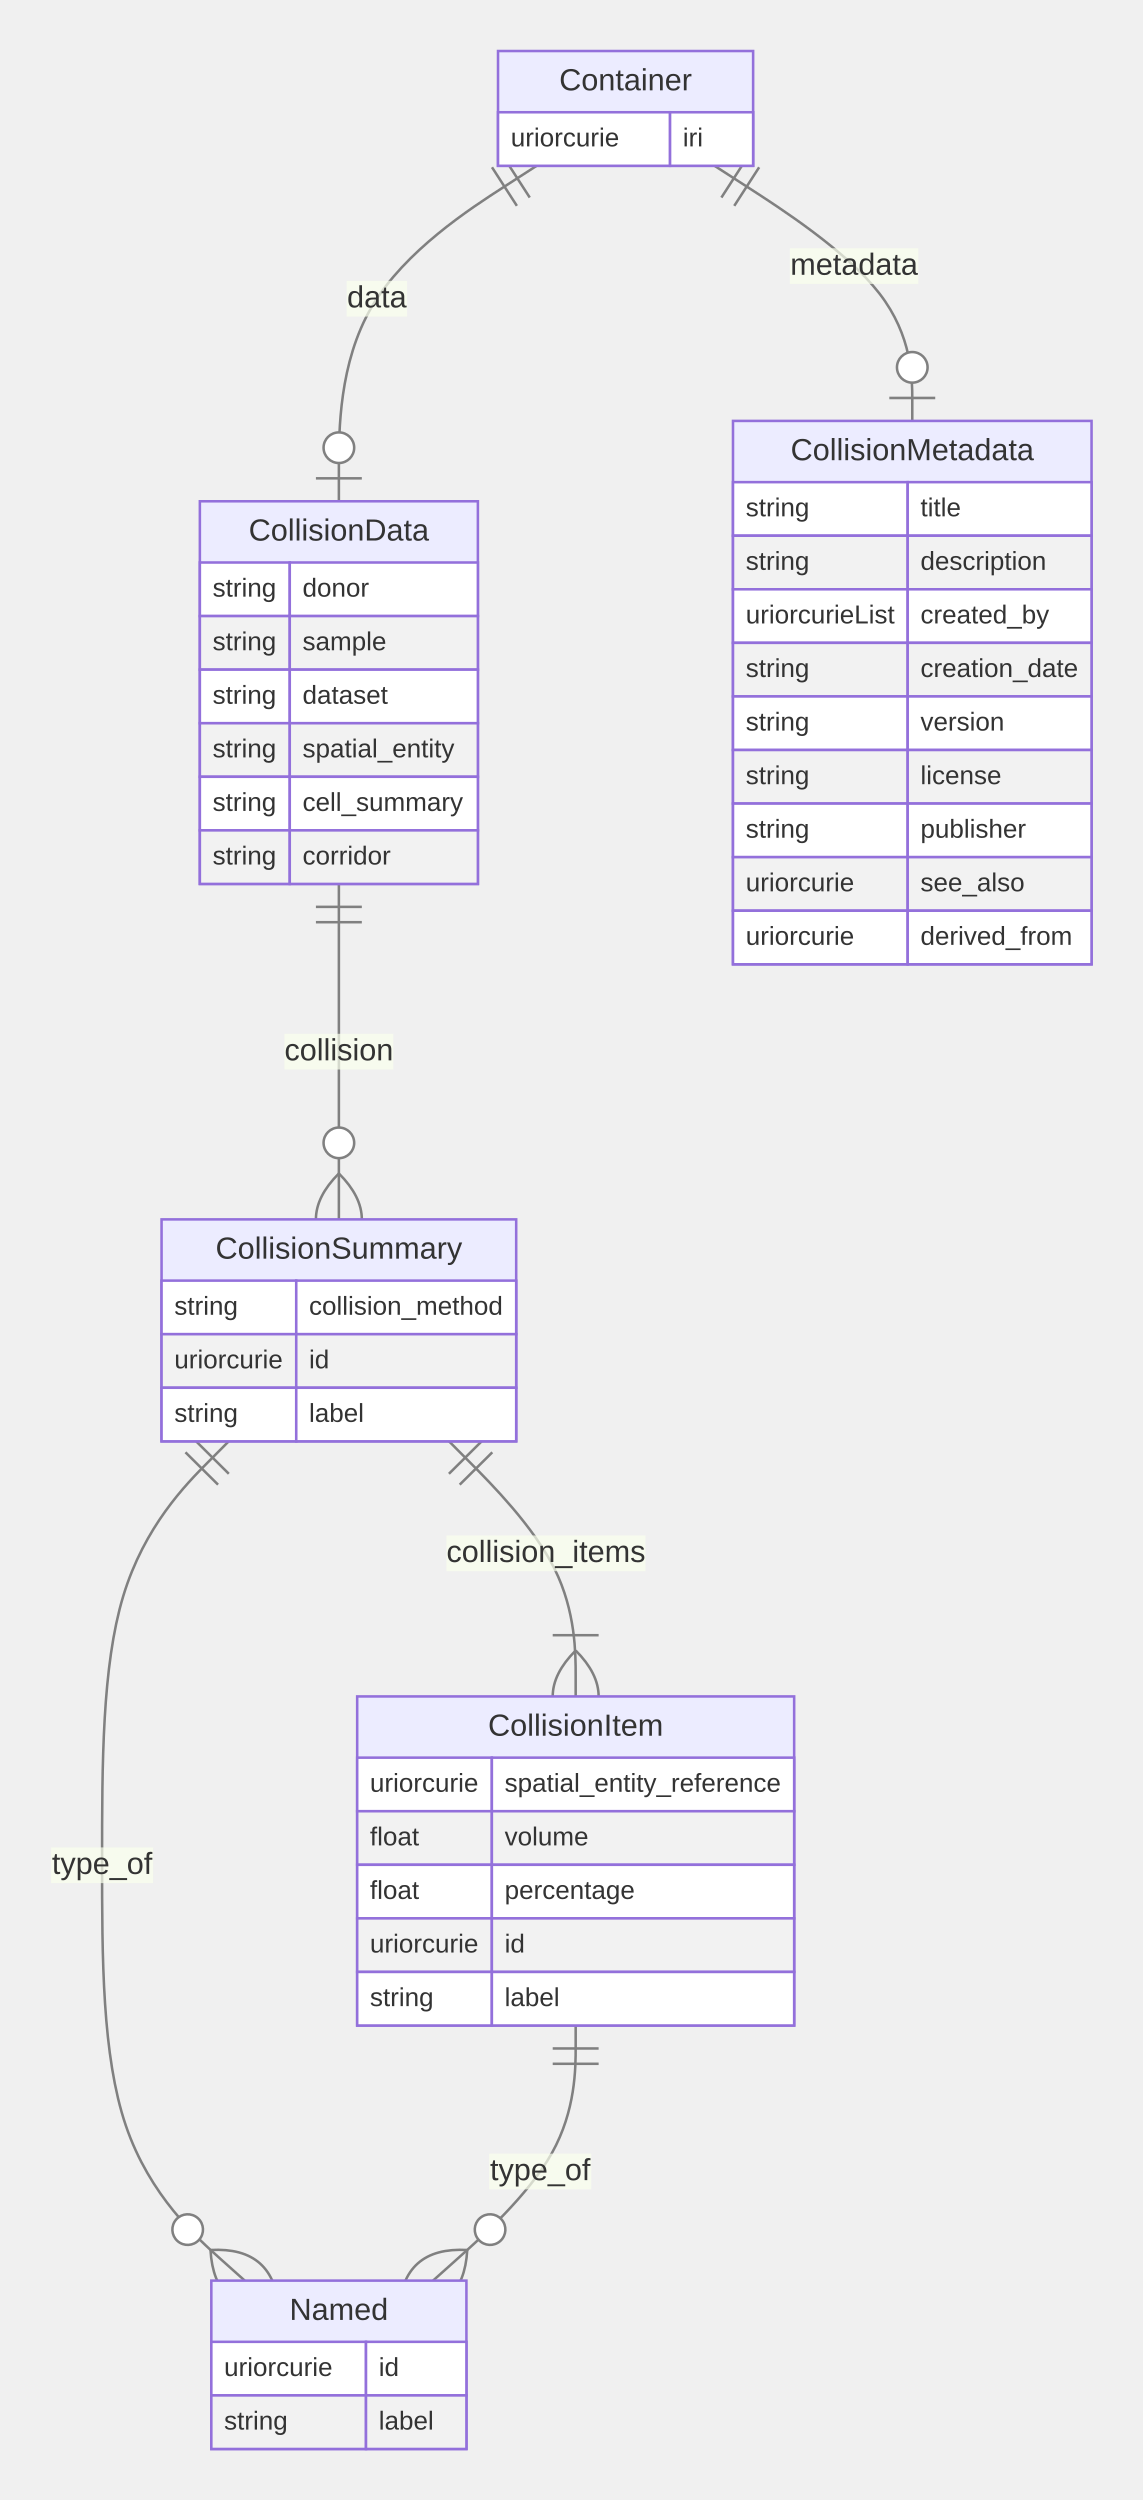
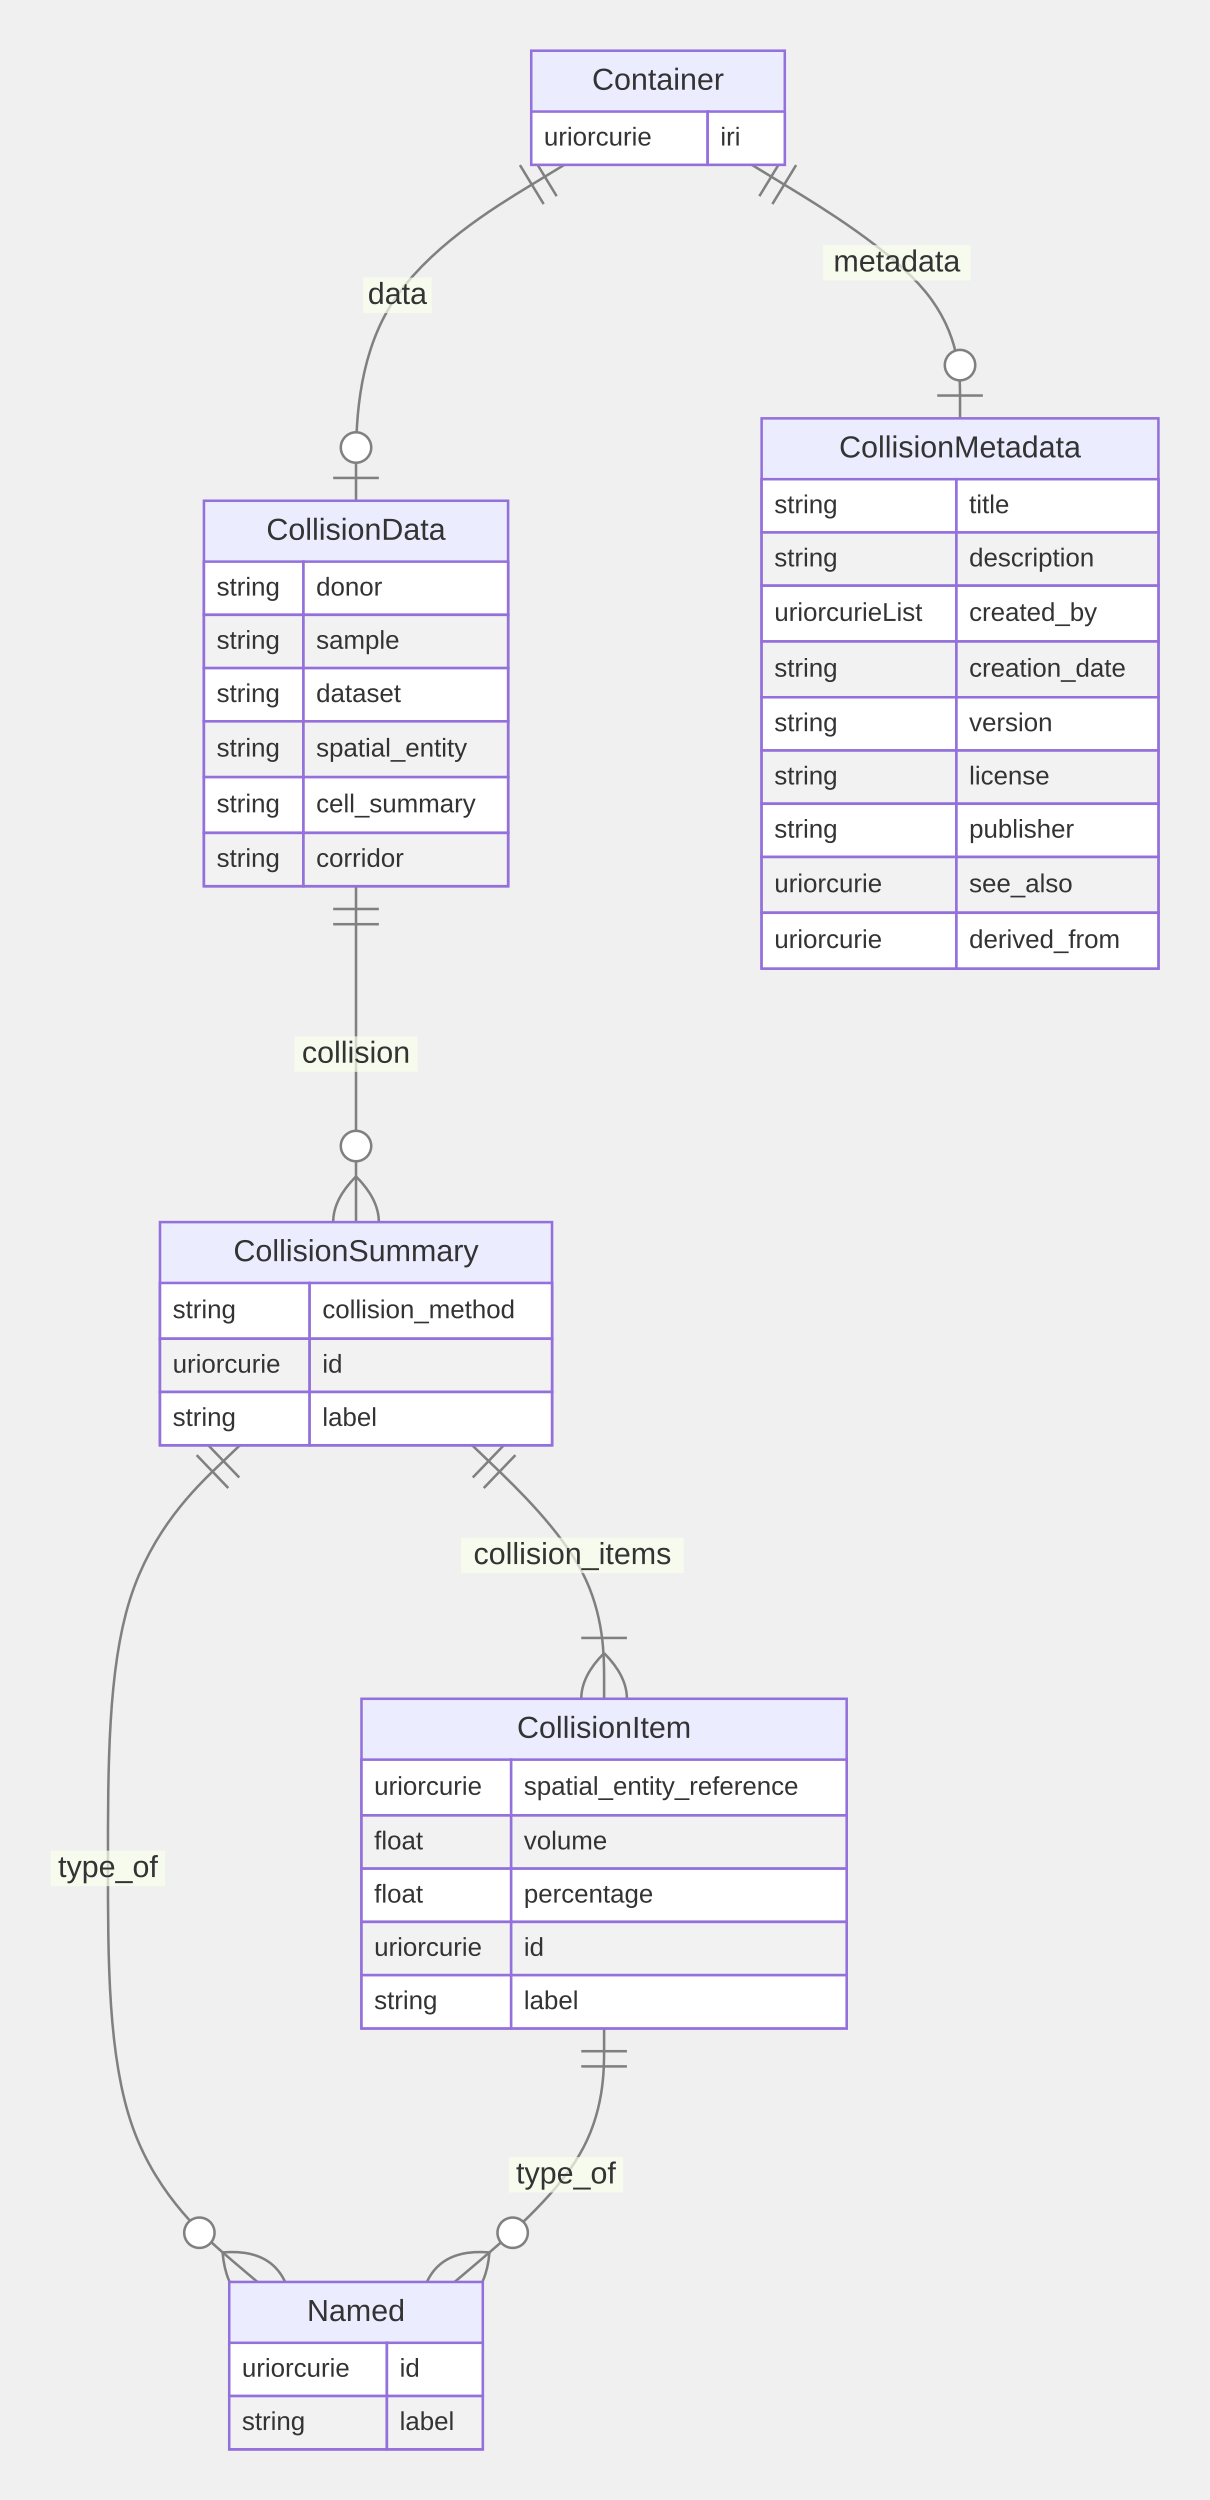
- <svg xmlns="http://www.w3.org/2000/svg" aria-roledescription="er" role="graphics-document document" viewBox="-43.332 0 447.888 980" style="max-width: 447.888px; background-color: white;" width="100%" id="my-svg">
+ <svg xmlns="http://www.w3.org/2000/svg" aria-roledescription="er" role="graphics-document document" viewBox="-43.101 0 476.877 986" style="max-width: 476.877px; background-color: white;" width="100%" id="my-svg">
  <style>#my-svg{font-family:"trebuchet ms",verdana,arial,sans-serif;font-size:16px;fill:#333;}#my-svg .error-icon{fill:#552222;}#my-svg .error-text{fill:#552222;stroke:#552222;}#my-svg .edge-thickness-normal{stroke-width:1px;}#my-svg .edge-thickness-thick{stroke-width:3.5px;}#my-svg .edge-pattern-solid{stroke-dasharray:0;}#my-svg .edge-thickness-invisible{stroke-width:0;fill:none;}#my-svg .edge-pattern-dashed{stroke-dasharray:3;}#my-svg .edge-pattern-dotted{stroke-dasharray:2;}#my-svg .marker{fill:#333333;stroke:#333333;}#my-svg .marker.cross{stroke:#333333;}#my-svg svg{font-family:"trebuchet ms",verdana,arial,sans-serif;font-size:16px;}#my-svg p{margin:0;}#my-svg .entityBox{fill:#ECECFF;stroke:#9370DB;}#my-svg .attributeBoxOdd{fill:#ffffff;stroke:#9370DB;}#my-svg .attributeBoxEven{fill:#f2f2f2;stroke:#9370DB;}#my-svg .relationshipLabelBox{fill:hsl(80, 100%, 96.275%);opacity:0.7;background-color:hsl(80, 100%, 96.275%);}#my-svg .relationshipLabelBox rect{opacity:0.5;}#my-svg .relationshipLine{stroke:#333333;}#my-svg .entityTitleText{text-anchor:middle;font-size:18px;fill:#333;}#my-svg #MD_PARENT_START{fill:#f5f5f5!important;stroke:#333333!important;stroke-width:1;}#my-svg #MD_PARENT_END{fill:#f5f5f5!important;stroke:#333333!important;stroke-width:1;}#my-svg :root{--mermaid-font-family:"trebuchet ms",verdana,arial,sans-serif;}</style>
  <g />
  <defs>
    <marker orient="auto" markerHeight="240" markerWidth="190" refY="7" refX="0" id="MD_PARENT_START">
      <path d="M 18,7 L9,13 L1,7 L9,1 Z" />
    </marker>
  </defs>
  <defs>
    <marker orient="auto" markerHeight="28" markerWidth="20" refY="7" refX="19" id="MD_PARENT_END">
      <path d="M 18,7 L9,13 L1,7 L9,1 Z" />
    </marker>
  </defs>
  <defs>
    <marker orient="auto" markerHeight="18" markerWidth="18" refY="9" refX="0" id="ONLY_ONE_START">
      <path d="M9,0 L9,18 M15,0 L15,18" fill="none" stroke="gray" />
    </marker>
  </defs>
  <defs>
    <marker orient="auto" markerHeight="18" markerWidth="18" refY="9" refX="18" id="ONLY_ONE_END">
      <path d="M3,0 L3,18 M9,0 L9,18" fill="none" stroke="gray" />
    </marker>
  </defs>
  <defs>
    <marker orient="auto" markerHeight="18" markerWidth="30" refY="9" refX="0" id="ZERO_OR_ONE_START">
      <circle r="6" cy="9" cx="21" fill="white" stroke="gray" />
      <path d="M9,0 L9,18" fill="none" stroke="gray" />
    </marker>
  </defs>
  <defs>
    <marker orient="auto" markerHeight="18" markerWidth="30" refY="9" refX="30" id="ZERO_OR_ONE_END">
      <circle r="6" cy="9" cx="9" fill="white" stroke="gray" />
      <path d="M21,0 L21,18" fill="none" stroke="gray" />
    </marker>
  </defs>
  <defs>
    <marker orient="auto" markerHeight="36" markerWidth="45" refY="18" refX="18" id="ONE_OR_MORE_START">
      <path d="M0,18 Q 18,0 36,18 Q 18,36 0,18 M42,9 L42,27" fill="none" stroke="gray" />
    </marker>
  </defs>
  <defs>
    <marker orient="auto" markerHeight="36" markerWidth="45" refY="18" refX="27" id="ONE_OR_MORE_END">
      <path d="M3,9 L3,27 M9,18 Q27,0 45,18 Q27,36 9,18" fill="none" stroke="gray" />
    </marker>
  </defs>
  <defs>
    <marker orient="auto" markerHeight="36" markerWidth="57" refY="18" refX="18" id="ZERO_OR_MORE_START">
      <circle r="6" cy="18" cx="48" fill="white" stroke="gray" />
      <path d="M0,18 Q18,0 36,18 Q18,36 0,18" fill="none" stroke="gray" />
    </marker>
  </defs>
  <defs>
    <marker orient="auto" markerHeight="36" markerWidth="57" refY="18" refX="39" id="ZERO_OR_MORE_END">
      <circle r="6" cy="18" cx="9" fill="white" stroke="gray" />
      <path d="M21,18 Q39,0 57,18 Q39,36 21,18" fill="none" stroke="gray" />
    </marker>
  </defs>
-   <path style="stroke: gray; fill: none;" marker-start="url(#ONLY_ONE_START)" marker-end="url(#ZERO_OR_ONE_END)" d="M236.771,65L249.689,73.333C262.607,81.667,288.443,98.333,301.361,115C314.278,131.667,314.278,148.333,314.278,156.667L314.278,165" class="er relationshipLine" />
-   <path style="stroke: gray; fill: none;" marker-start="url(#ONLY_ONE_START)" marker-end="url(#ZERO_OR_ONE_END)" d="M167.014,65L154.096,73.333C141.178,81.667,115.343,98.333,102.425,120.25C89.507,142.167,89.507,169.333,89.507,182.917L89.507,196.5" class="er relationshipLine" />
-   <path style="stroke: gray; fill: none;" marker-start="url(#ONLY_ONE_START)" marker-end="url(#ZERO_OR_MORE_END)" d="M89.507,346.5L89.507,360.083C89.507,373.667,89.507,400.833,89.507,422.75C89.507,444.667,89.507,461.333,89.507,469.667L89.507,478" class="er relationshipLine" />
-   <path style="stroke: gray; fill: none;" marker-start="url(#ONLY_ONE_START)" marker-end="url(#ONE_OR_MORE_END)" d="M132.692,565L140.966,573.333C149.239,581.667,165.785,598.333,174.058,615C182.331,631.667,182.331,648.333,182.331,656.667L182.331,665" class="er relationshipLine" />
-   <path style="stroke: gray; fill: none;" marker-start="url(#ONLY_ONE_START)" marker-end="url(#ZERO_OR_MORE_END)" d="M46.321,565L38.048,573.333C29.775,581.667,13.229,598.333,4.956,625.75C-3.318,653.167,-3.318,691.333,-3.318,729.5C-3.318,767.667,-3.318,805.833,6.002,833.25C15.322,860.667,33.961,877.333,43.281,885.667L52.601,894" class="er relationshipLine" />
-   <path style="stroke: gray; fill: none;" marker-start="url(#ONLY_ONE_START)" marker-end="url(#ZERO_OR_MORE_END)" d="M182.331,794L182.331,802.333C182.331,810.667,182.331,827.333,173.011,844C163.692,860.667,145.052,877.333,135.733,885.667L126.413,894" class="er relationshipLine" />
-   <g transform="translate(151.8926,20 )" id="entity-Container-bc34fb32-8a75-5b81-936b-92374bf40296">
+   <path style="stroke: gray; fill: none;" marker-start="url(#ONLY_ONE_START)" marker-end="url(#ZERO_OR_ONE_END)" d="M253.388,65L267.079,73.333C280.769,81.667,308.151,98.333,321.842,115C335.533,131.667,335.533,148.333,335.533,156.667L335.533,165" class="er relationshipLine" />
+   <path style="stroke: gray; fill: none;" marker-start="url(#ONLY_ONE_START)" marker-end="url(#ZERO_OR_ONE_END)" d="M179.457,65L165.767,73.333C152.076,81.667,124.694,98.333,111.003,120.417C97.313,142.5,97.313,170,97.313,183.75L97.313,197.5" class="er relationshipLine" />
+   <path style="stroke: gray; fill: none;" marker-start="url(#ONLY_ONE_START)" marker-end="url(#ZERO_OR_MORE_END)" d="M97.313,349.5L97.313,363.25C97.313,377,97.313,404.5,97.313,426.583C97.313,448.667,97.313,465.333,97.313,473.667L97.313,482" class="er relationshipLine" />
+   <path style="stroke: gray; fill: none;" marker-start="url(#ONLY_ONE_START)" marker-end="url(#ONE_OR_MORE_END)" d="M143.11,570L151.784,578.333C160.457,586.667,177.805,603.333,186.479,620C195.152,636.667,195.152,653.333,195.152,661.667L195.152,670" class="er relationshipLine" />
+   <path style="stroke: gray; fill: none;" marker-start="url(#ONLY_ONE_START)" marker-end="url(#ZERO_OR_MORE_END)" d="M51.515,570L42.841,578.333C34.168,586.667,16.82,603.333,8.146,630.833C-0.527,658.333,-0.527,696.667,-0.527,735C-0.527,773.333,-0.527,811.667,9.296,839.167C19.119,866.667,38.766,883.333,48.589,891.667L58.412,900" class="er relationshipLine" />
+   <path style="stroke: gray; fill: none;" marker-start="url(#ONLY_ONE_START)" marker-end="url(#ZERO_OR_MORE_END)" d="M195.152,800L195.152,808.333C195.152,816.667,195.152,833.333,185.329,850C175.506,866.667,155.859,883.333,146.036,891.667L136.213,900" class="er relationshipLine" />
+   <g transform="translate(166.4226,20 )" id="entity-Container-bc34fb32-8a75-5b81-936b-92374bf40296">
    <rect height="45" width="100" y="0" x="0" class="er entityBox" />
    <text style="dominant-baseline: middle; text-anchor: middle; font-size: 12px;" transform="translate(50,12)" y="0" x="0" id="text-entity-Container-bc34fb32-8a75-5b81-936b-92374bf40296" class="er entityLabel">Container</text>
-     <rect height="21" width="67.437" y="24" x="0" class="er attributeBoxOdd" />
+     <rect height="21" width="69.586" y="24" x="0" class="er attributeBoxOdd" />
    <text style="dominant-baseline: middle; font-size: 10.2px;" transform="translate(5,34.5)" y="0" x="0" id="text-entity-Container-bc34fb32-8a75-5b81-936b-92374bf40296-attr-1-type" class="er entityLabel">uriorcurie</text>
-     <rect height="21" width="32.563" y="24" x="67.437" class="er attributeBoxOdd" />
-     <text style="dominant-baseline: middle; font-size: 10.2px;" transform="translate(72.43675,34.5)" y="0" x="0" id="text-entity-Container-bc34fb32-8a75-5b81-936b-92374bf40296-attr-1-name" class="er entityLabel">iri</text>
-   </g>
-   <g transform="translate(35.01263,196.5 )" id="entity-CollisionData-e070b5c2-3fc7-5ea4-9d87-8dc5bef8fa08">
-     <rect height="150" width="108.988" y="0" x="0" class="er entityBox" />
-     <text style="dominant-baseline: middle; text-anchor: middle; font-size: 12px;" transform="translate(54.49413,12)" y="0" x="0" id="text-entity-CollisionData-e070b5c2-3fc7-5ea4-9d87-8dc5bef8fa08" class="er entityLabel">CollisionData</text>
-     <rect height="21" width="35.246" y="24" x="0" class="er attributeBoxOdd" />
+     <rect height="21" width="30.414" y="24" x="69.586" class="er attributeBoxOdd" />
+     <text style="dominant-baseline: middle; font-size: 10.2px;" transform="translate(74.58594,34.5)" y="0" x="0" id="text-entity-Container-bc34fb32-8a75-5b81-936b-92374bf40296-attr-1-name" class="er entityLabel">iri</text>
+   </g>
+   <g transform="translate(37.33594,197.5 )" id="entity-CollisionData-e070b5c2-3fc7-5ea4-9d87-8dc5bef8fa08">
+     <rect height="152" width="119.953" y="0" x="0" class="er entityBox" />
+     <text style="dominant-baseline: middle; text-anchor: middle; font-size: 12px;" transform="translate(59.97656,12)" y="0" x="0" id="text-entity-CollisionData-e070b5c2-3fc7-5ea4-9d87-8dc5bef8fa08" class="er entityLabel">CollisionData</text>
+     <rect height="21" width="39.25" y="24" x="0" class="er attributeBoxOdd" />
    <text style="dominant-baseline: middle; font-size: 10.2px;" transform="translate(5,34.5)" y="0" x="0" id="text-entity-CollisionData-e070b5c2-3fc7-5ea4-9d87-8dc5bef8fa08-attr-1-type" class="er entityLabel">string</text>
-     <rect height="21" width="73.742" y="24" x="35.246" class="er attributeBoxOdd" />
-     <text style="dominant-baseline: middle; font-size: 10.2px;" transform="translate(40.24582,34.5)" y="0" x="0" id="text-entity-CollisionData-e070b5c2-3fc7-5ea4-9d87-8dc5bef8fa08-attr-1-name" class="er entityLabel">donor</text>
-     <rect height="21" width="35.246" y="45" x="0" class="er attributeBoxEven" />
+     <rect height="21" width="80.703" y="24" x="39.25" class="er attributeBoxOdd" />
+     <text style="dominant-baseline: middle; font-size: 10.2px;" transform="translate(44.25,34.5)" y="0" x="0" id="text-entity-CollisionData-e070b5c2-3fc7-5ea4-9d87-8dc5bef8fa08-attr-1-name" class="er entityLabel">donor</text>
+     <rect height="21" width="39.25" y="45" x="0" class="er attributeBoxEven" />
    <text style="dominant-baseline: middle; font-size: 10.2px;" transform="translate(5,55.5)" y="0" x="0" id="text-entity-CollisionData-e070b5c2-3fc7-5ea4-9d87-8dc5bef8fa08-attr-2-type" class="er entityLabel">string</text>
-     <rect height="21" width="73.742" y="45" x="35.246" class="er attributeBoxEven" />
-     <text style="dominant-baseline: middle; font-size: 10.2px;" transform="translate(40.24582,55.5)" y="0" x="0" id="text-entity-CollisionData-e070b5c2-3fc7-5ea4-9d87-8dc5bef8fa08-attr-2-name" class="er entityLabel">sample</text>
-     <rect height="21" width="35.246" y="66" x="0" class="er attributeBoxOdd" />
+     <rect height="21" width="80.703" y="45" x="39.25" class="er attributeBoxEven" />
+     <text style="dominant-baseline: middle; font-size: 10.2px;" transform="translate(44.25,55.5)" y="0" x="0" id="text-entity-CollisionData-e070b5c2-3fc7-5ea4-9d87-8dc5bef8fa08-attr-2-name" class="er entityLabel">sample</text>
+     <rect height="21" width="39.25" y="66" x="0" class="er attributeBoxOdd" />
    <text style="dominant-baseline: middle; font-size: 10.2px;" transform="translate(5,76.5)" y="0" x="0" id="text-entity-CollisionData-e070b5c2-3fc7-5ea4-9d87-8dc5bef8fa08-attr-3-type" class="er entityLabel">string</text>
-     <rect height="21" width="73.742" y="66" x="35.246" class="er attributeBoxOdd" />
-     <text style="dominant-baseline: middle; font-size: 10.2px;" transform="translate(40.24582,76.5)" y="0" x="0" id="text-entity-CollisionData-e070b5c2-3fc7-5ea4-9d87-8dc5bef8fa08-attr-3-name" class="er entityLabel">dataset</text>
-     <rect height="21" width="35.246" y="87" x="0" class="er attributeBoxEven" />
-     <text style="dominant-baseline: middle; font-size: 10.2px;" transform="translate(5,97.5)" y="0" x="0" id="text-entity-CollisionData-e070b5c2-3fc7-5ea4-9d87-8dc5bef8fa08-attr-4-type" class="er entityLabel">string</text>
-     <rect height="21" width="73.742" y="87" x="35.246" class="er attributeBoxEven" />
-     <text style="dominant-baseline: middle; font-size: 10.2px;" transform="translate(40.24582,97.5)" y="0" x="0" id="text-entity-CollisionData-e070b5c2-3fc7-5ea4-9d87-8dc5bef8fa08-attr-4-name" class="er entityLabel">spatial_entity</text>
-     <rect height="21" width="35.246" y="108" x="0" class="er attributeBoxOdd" />
-     <text style="dominant-baseline: middle; font-size: 10.2px;" transform="translate(5,118.5)" y="0" x="0" id="text-entity-CollisionData-e070b5c2-3fc7-5ea4-9d87-8dc5bef8fa08-attr-5-type" class="er entityLabel">string</text>
-     <rect height="21" width="73.742" y="108" x="35.246" class="er attributeBoxOdd" />
-     <text style="dominant-baseline: middle; font-size: 10.2px;" transform="translate(40.24582,118.5)" y="0" x="0" id="text-entity-CollisionData-e070b5c2-3fc7-5ea4-9d87-8dc5bef8fa08-attr-5-name" class="er entityLabel">cell_summary</text>
-     <rect height="21" width="35.246" y="129" x="0" class="er attributeBoxEven" />
-     <text style="dominant-baseline: middle; font-size: 10.2px;" transform="translate(5,139.5)" y="0" x="0" id="text-entity-CollisionData-e070b5c2-3fc7-5ea4-9d87-8dc5bef8fa08-attr-6-type" class="er entityLabel">string</text>
-     <rect height="21" width="73.742" y="129" x="35.246" class="er attributeBoxEven" />
-     <text style="dominant-baseline: middle; font-size: 10.2px;" transform="translate(40.24582,139.5)" y="0" x="0" id="text-entity-CollisionData-e070b5c2-3fc7-5ea4-9d87-8dc5bef8fa08-attr-6-name" class="er entityLabel">corridor</text>
-   </g>
-   <g transform="translate(20,478 )" id="entity-CollisionSummary-007ff99f-bcd8-55d2-b030-cf6c36577bce">
-     <rect height="87" width="139.014" y="0" x="0" class="er entityBox" />
-     <text style="dominant-baseline: middle; text-anchor: middle; font-size: 12px;" transform="translate(69.50676,12)" y="0" x="0" id="text-entity-CollisionSummary-007ff99f-bcd8-55d2-b030-cf6c36577bce" class="er entityLabel">CollisionSummary</text>
-     <rect height="21" width="52.795" y="24" x="0" class="er attributeBoxOdd" />
-     <text style="dominant-baseline: middle; font-size: 10.2px;" transform="translate(5,34.5)" y="0" x="0" id="text-entity-CollisionSummary-007ff99f-bcd8-55d2-b030-cf6c36577bce-attr-1-type" class="er entityLabel">string</text>
-     <rect height="21" width="86.218" y="24" x="52.795" class="er attributeBoxOdd" />
-     <text style="dominant-baseline: middle; font-size: 10.2px;" transform="translate(57.79538,34.5)" y="0" x="0" id="text-entity-CollisionSummary-007ff99f-bcd8-55d2-b030-cf6c36577bce-attr-1-name" class="er entityLabel">collision_method</text>
-     <rect height="21" width="52.795" y="45" x="0" class="er attributeBoxEven" />
-     <text style="dominant-baseline: middle; font-size: 10.2px;" transform="translate(5,55.5)" y="0" x="0" id="text-entity-CollisionSummary-007ff99f-bcd8-55d2-b030-cf6c36577bce-attr-2-type" class="er entityLabel">uriorcurie</text>
-     <rect height="21" width="86.218" y="45" x="52.795" class="er attributeBoxEven" />
-     <text style="dominant-baseline: middle; font-size: 10.2px;" transform="translate(57.79538,55.5)" y="0" x="0" id="text-entity-CollisionSummary-007ff99f-bcd8-55d2-b030-cf6c36577bce-attr-2-name" class="er entityLabel">id</text>
-     <rect height="21" width="52.795" y="66" x="0" class="er attributeBoxOdd" />
-     <text style="dominant-baseline: middle; font-size: 10.2px;" transform="translate(5,76.5)" y="0" x="0" id="text-entity-CollisionSummary-007ff99f-bcd8-55d2-b030-cf6c36577bce-attr-3-type" class="er entityLabel">string</text>
-     <rect height="21" width="86.218" y="66" x="52.795" class="er attributeBoxOdd" />
-     <text style="dominant-baseline: middle; font-size: 10.2px;" transform="translate(57.79538,76.5)" y="0" x="0" id="text-entity-CollisionSummary-007ff99f-bcd8-55d2-b030-cf6c36577bce-attr-3-name" class="er entityLabel">label</text>
-   </g>
-   <g transform="translate(39.50676,894 )" id="entity-Named-527792da-945b-57c2-aece-6a504f46f916">
+     <rect height="21" width="80.703" y="66" x="39.25" class="er attributeBoxOdd" />
+     <text style="dominant-baseline: middle; font-size: 10.2px;" transform="translate(44.25,76.5)" y="0" x="0" id="text-entity-CollisionData-e070b5c2-3fc7-5ea4-9d87-8dc5bef8fa08-attr-3-name" class="er entityLabel">dataset</text>
+     <rect height="22" width="39.25" y="87" x="0" class="er attributeBoxEven" />
+     <text style="dominant-baseline: middle; font-size: 10.2px;" transform="translate(5,98)" y="0" x="0" id="text-entity-CollisionData-e070b5c2-3fc7-5ea4-9d87-8dc5bef8fa08-attr-4-type" class="er entityLabel">string</text>
+     <rect height="22" width="80.703" y="87" x="39.25" class="er attributeBoxEven" />
+     <text style="dominant-baseline: middle; font-size: 10.2px;" transform="translate(44.25,98)" y="0" x="0" id="text-entity-CollisionData-e070b5c2-3fc7-5ea4-9d87-8dc5bef8fa08-attr-4-name" class="er entityLabel">spatial_entity</text>
+     <rect height="22" width="39.25" y="109" x="0" class="er attributeBoxOdd" />
+     <text style="dominant-baseline: middle; font-size: 10.2px;" transform="translate(5,120)" y="0" x="0" id="text-entity-CollisionData-e070b5c2-3fc7-5ea4-9d87-8dc5bef8fa08-attr-5-type" class="er entityLabel">string</text>
+     <rect height="22" width="80.703" y="109" x="39.25" class="er attributeBoxOdd" />
+     <text style="dominant-baseline: middle; font-size: 10.2px;" transform="translate(44.25,120)" y="0" x="0" id="text-entity-CollisionData-e070b5c2-3fc7-5ea4-9d87-8dc5bef8fa08-attr-5-name" class="er entityLabel">cell_summary</text>
+     <rect height="21" width="39.25" y="131" x="0" class="er attributeBoxEven" />
+     <text style="dominant-baseline: middle; font-size: 10.2px;" transform="translate(5,141.5)" y="0" x="0" id="text-entity-CollisionData-e070b5c2-3fc7-5ea4-9d87-8dc5bef8fa08-attr-6-type" class="er entityLabel">string</text>
+     <rect height="21" width="80.703" y="131" x="39.25" class="er attributeBoxEven" />
+     <text style="dominant-baseline: middle; font-size: 10.2px;" transform="translate(44.25,141.5)" y="0" x="0" id="text-entity-CollisionData-e070b5c2-3fc7-5ea4-9d87-8dc5bef8fa08-attr-6-name" class="er entityLabel">corridor</text>
+   </g>
+   <g transform="translate(20,482 )" id="entity-CollisionSummary-007ff99f-bcd8-55d2-b030-cf6c36577bce">
+     <rect height="88" width="154.625" y="0" x="0" class="er entityBox" />
+     <text style="dominant-baseline: middle; text-anchor: middle; font-size: 12px;" transform="translate(77.3125,12)" y="0" x="0" id="text-entity-CollisionSummary-007ff99f-bcd8-55d2-b030-cf6c36577bce" class="er entityLabel">CollisionSummary</text>
+     <rect height="22" width="59.031" y="24" x="0" class="er attributeBoxOdd" />
+     <text style="dominant-baseline: middle; font-size: 10.2px;" transform="translate(5,35)" y="0" x="0" id="text-entity-CollisionSummary-007ff99f-bcd8-55d2-b030-cf6c36577bce-attr-1-type" class="er entityLabel">string</text>
+     <rect height="22" width="95.594" y="24" x="59.031" class="er attributeBoxOdd" />
+     <text style="dominant-baseline: middle; font-size: 10.2px;" transform="translate(64.03125,35)" y="0" x="0" id="text-entity-CollisionSummary-007ff99f-bcd8-55d2-b030-cf6c36577bce-attr-1-name" class="er entityLabel">collision_method</text>
+     <rect height="21" width="59.031" y="46" x="0" class="er attributeBoxEven" />
+     <text style="dominant-baseline: middle; font-size: 10.2px;" transform="translate(5,56.5)" y="0" x="0" id="text-entity-CollisionSummary-007ff99f-bcd8-55d2-b030-cf6c36577bce-attr-2-type" class="er entityLabel">uriorcurie</text>
+     <rect height="21" width="95.594" y="46" x="59.031" class="er attributeBoxEven" />
+     <text style="dominant-baseline: middle; font-size: 10.2px;" transform="translate(64.03125,56.5)" y="0" x="0" id="text-entity-CollisionSummary-007ff99f-bcd8-55d2-b030-cf6c36577bce-attr-2-name" class="er entityLabel">id</text>
+     <rect height="21" width="59.031" y="67" x="0" class="er attributeBoxOdd" />
+     <text style="dominant-baseline: middle; font-size: 10.2px;" transform="translate(5,77.5)" y="0" x="0" id="text-entity-CollisionSummary-007ff99f-bcd8-55d2-b030-cf6c36577bce-attr-3-type" class="er entityLabel">string</text>
+     <rect height="21" width="95.594" y="67" x="59.031" class="er attributeBoxOdd" />
+     <text style="dominant-baseline: middle; font-size: 10.2px;" transform="translate(64.03125,77.5)" y="0" x="0" id="text-entity-CollisionSummary-007ff99f-bcd8-55d2-b030-cf6c36577bce-attr-3-name" class="er entityLabel">label</text>
+   </g>
+   <g transform="translate(47.3125,900 )" id="entity-Named-527792da-945b-57c2-aece-6a504f46f916">
    <rect height="66" width="100" y="0" x="0" class="er entityBox" />
    <text style="dominant-baseline: middle; text-anchor: middle; font-size: 12px;" transform="translate(50,12)" y="0" x="0" id="text-entity-Named-527792da-945b-57c2-aece-6a504f46f916" class="er entityLabel">Named</text>
-     <rect height="21" width="60.632" y="24" x="0" class="er attributeBoxOdd" />
+     <rect height="21" width="62.195" y="24" x="0" class="er attributeBoxOdd" />
    <text style="dominant-baseline: middle; font-size: 10.2px;" transform="translate(5,34.5)" y="0" x="0" id="text-entity-Named-527792da-945b-57c2-aece-6a504f46f916-attr-1-type" class="er entityLabel">uriorcurie</text>
-     <rect height="21" width="39.368" y="24" x="60.632" class="er attributeBoxOdd" />
-     <text style="dominant-baseline: middle; font-size: 10.2px;" transform="translate(65.63206,34.5)" y="0" x="0" id="text-entity-Named-527792da-945b-57c2-aece-6a504f46f916-attr-1-name" class="er entityLabel">id</text>
-     <rect height="21" width="60.632" y="45" x="0" class="er attributeBoxEven" />
+     <rect height="21" width="37.805" y="24" x="62.195" class="er attributeBoxOdd" />
+     <text style="dominant-baseline: middle; font-size: 10.2px;" transform="translate(67.19531,34.5)" y="0" x="0" id="text-entity-Named-527792da-945b-57c2-aece-6a504f46f916-attr-1-name" class="er entityLabel">id</text>
+     <rect height="21" width="62.195" y="45" x="0" class="er attributeBoxEven" />
    <text style="dominant-baseline: middle; font-size: 10.2px;" transform="translate(5,55.5)" y="0" x="0" id="text-entity-Named-527792da-945b-57c2-aece-6a504f46f916-attr-2-type" class="er entityLabel">string</text>
-     <rect height="21" width="39.368" y="45" x="60.632" class="er attributeBoxEven" />
-     <text style="dominant-baseline: middle; font-size: 10.2px;" transform="translate(65.63206,55.5)" y="0" x="0" id="text-entity-Named-527792da-945b-57c2-aece-6a504f46f916-attr-2-name" class="er entityLabel">label</text>
-   </g>
-   <g transform="translate(96.68247,665 )" id="entity-CollisionItem-f4ad6f77-f333-5bb1-be13-50ddcb433810">
-     <rect height="129" width="171.297" y="0" x="0" class="er entityBox" />
-     <text style="dominant-baseline: middle; text-anchor: middle; font-size: 12px;" transform="translate(85.64857,12)" y="0" x="0" id="text-entity-CollisionItem-f4ad6f77-f333-5bb1-be13-50ddcb433810" class="er entityLabel">CollisionItem</text>
-     <rect height="21" width="52.795" y="24" x="0" class="er attributeBoxOdd" />
-     <text style="dominant-baseline: middle; font-size: 10.2px;" transform="translate(5,34.5)" y="0" x="0" id="text-entity-CollisionItem-f4ad6f77-f333-5bb1-be13-50ddcb433810-attr-1-type" class="er entityLabel">uriorcurie</text>
-     <rect height="21" width="118.502" y="24" x="52.795" class="er attributeBoxOdd" />
-     <text style="dominant-baseline: middle; font-size: 10.2px;" transform="translate(57.79538,34.5)" y="0" x="0" id="text-entity-CollisionItem-f4ad6f77-f333-5bb1-be13-50ddcb433810-attr-1-name" class="er entityLabel">spatial_entity_reference</text>
-     <rect height="21" width="52.795" y="45" x="0" class="er attributeBoxEven" />
-     <text style="dominant-baseline: middle; font-size: 10.2px;" transform="translate(5,55.5)" y="0" x="0" id="text-entity-CollisionItem-f4ad6f77-f333-5bb1-be13-50ddcb433810-attr-2-type" class="er entityLabel">float</text>
-     <rect height="21" width="118.502" y="45" x="52.795" class="er attributeBoxEven" />
-     <text style="dominant-baseline: middle; font-size: 10.2px;" transform="translate(57.79538,55.5)" y="0" x="0" id="text-entity-CollisionItem-f4ad6f77-f333-5bb1-be13-50ddcb433810-attr-2-name" class="er entityLabel">volume</text>
-     <rect height="21" width="52.795" y="66" x="0" class="er attributeBoxOdd" />
-     <text style="dominant-baseline: middle; font-size: 10.2px;" transform="translate(5,76.5)" y="0" x="0" id="text-entity-CollisionItem-f4ad6f77-f333-5bb1-be13-50ddcb433810-attr-3-type" class="er entityLabel">float</text>
-     <rect height="21" width="118.502" y="66" x="52.795" class="er attributeBoxOdd" />
-     <text style="dominant-baseline: middle; font-size: 10.2px;" transform="translate(57.79538,76.5)" y="0" x="0" id="text-entity-CollisionItem-f4ad6f77-f333-5bb1-be13-50ddcb433810-attr-3-name" class="er entityLabel">percentage</text>
-     <rect height="21" width="52.795" y="87" x="0" class="er attributeBoxEven" />
-     <text style="dominant-baseline: middle; font-size: 10.2px;" transform="translate(5,97.5)" y="0" x="0" id="text-entity-CollisionItem-f4ad6f77-f333-5bb1-be13-50ddcb433810-attr-4-type" class="er entityLabel">uriorcurie</text>
-     <rect height="21" width="118.502" y="87" x="52.795" class="er attributeBoxEven" />
-     <text style="dominant-baseline: middle; font-size: 10.2px;" transform="translate(57.79538,97.5)" y="0" x="0" id="text-entity-CollisionItem-f4ad6f77-f333-5bb1-be13-50ddcb433810-attr-4-name" class="er entityLabel">id</text>
-     <rect height="21" width="52.795" y="108" x="0" class="er attributeBoxOdd" />
-     <text style="dominant-baseline: middle; font-size: 10.2px;" transform="translate(5,118.5)" y="0" x="0" id="text-entity-CollisionItem-f4ad6f77-f333-5bb1-be13-50ddcb433810-attr-5-type" class="er entityLabel">string</text>
-     <rect height="21" width="118.502" y="108" x="52.795" class="er attributeBoxOdd" />
-     <text style="dominant-baseline: middle; font-size: 10.2px;" transform="translate(57.79538,118.5)" y="0" x="0" id="text-entity-CollisionItem-f4ad6f77-f333-5bb1-be13-50ddcb433810-attr-5-name" class="er entityLabel">label</text>
-   </g>
-   <g transform="translate(244.0009,165 )" id="entity-CollisionMetadata-d90580f9-2b30-53f3-a639-3e29e8b1cfe1">
-     <rect height="213" width="140.555" y="0" x="0" class="er entityBox" />
-     <text style="dominant-baseline: middle; text-anchor: middle; font-size: 12px;" transform="translate(70.27756,12)" y="0" x="0" id="text-entity-CollisionMetadata-d90580f9-2b30-53f3-a639-3e29e8b1cfe1" class="er entityLabel">CollisionMetadata</text>
-     <rect height="21" width="68.484" y="24" x="0" class="er attributeBoxOdd" />
+     <rect height="21" width="37.805" y="45" x="62.195" class="er attributeBoxEven" />
+     <text style="dominant-baseline: middle; font-size: 10.2px;" transform="translate(67.19531,55.5)" y="0" x="0" id="text-entity-Named-527792da-945b-57c2-aece-6a504f46f916-attr-2-name" class="er entityLabel">label</text>
+   </g>
+   <g transform="translate(99.47266,670 )" id="entity-CollisionItem-f4ad6f77-f333-5bb1-be13-50ddcb433810">
+     <rect height="130" width="191.359" y="0" x="0" class="er entityBox" />
+     <text style="dominant-baseline: middle; text-anchor: middle; font-size: 12px;" transform="translate(95.67969,12)" y="0" x="0" id="text-entity-CollisionItem-f4ad6f77-f333-5bb1-be13-50ddcb433810" class="er entityLabel">CollisionItem</text>
+     <rect height="22" width="59.031" y="24" x="0" class="er attributeBoxOdd" />
+     <text style="dominant-baseline: middle; font-size: 10.2px;" transform="translate(5,35)" y="0" x="0" id="text-entity-CollisionItem-f4ad6f77-f333-5bb1-be13-50ddcb433810-attr-1-type" class="er entityLabel">uriorcurie</text>
+     <rect height="22" width="132.328" y="24" x="59.031" class="er attributeBoxOdd" />
+     <text style="dominant-baseline: middle; font-size: 10.2px;" transform="translate(64.03125,35)" y="0" x="0" id="text-entity-CollisionItem-f4ad6f77-f333-5bb1-be13-50ddcb433810-attr-1-name" class="er entityLabel">spatial_entity_reference</text>
+     <rect height="21" width="59.031" y="46" x="0" class="er attributeBoxEven" />
+     <text style="dominant-baseline: middle; font-size: 10.2px;" transform="translate(5,56.5)" y="0" x="0" id="text-entity-CollisionItem-f4ad6f77-f333-5bb1-be13-50ddcb433810-attr-2-type" class="er entityLabel">float</text>
+     <rect height="21" width="132.328" y="46" x="59.031" class="er attributeBoxEven" />
+     <text style="dominant-baseline: middle; font-size: 10.2px;" transform="translate(64.03125,56.5)" y="0" x="0" id="text-entity-CollisionItem-f4ad6f77-f333-5bb1-be13-50ddcb433810-attr-2-name" class="er entityLabel">volume</text>
+     <rect height="21" width="59.031" y="67" x="0" class="er attributeBoxOdd" />
+     <text style="dominant-baseline: middle; font-size: 10.2px;" transform="translate(5,77.5)" y="0" x="0" id="text-entity-CollisionItem-f4ad6f77-f333-5bb1-be13-50ddcb433810-attr-3-type" class="er entityLabel">float</text>
+     <rect height="21" width="132.328" y="67" x="59.031" class="er attributeBoxOdd" />
+     <text style="dominant-baseline: middle; font-size: 10.2px;" transform="translate(64.03125,77.5)" y="0" x="0" id="text-entity-CollisionItem-f4ad6f77-f333-5bb1-be13-50ddcb433810-attr-3-name" class="er entityLabel">percentage</text>
+     <rect height="21" width="59.031" y="88" x="0" class="er attributeBoxEven" />
+     <text style="dominant-baseline: middle; font-size: 10.2px;" transform="translate(5,98.5)" y="0" x="0" id="text-entity-CollisionItem-f4ad6f77-f333-5bb1-be13-50ddcb433810-attr-4-type" class="er entityLabel">uriorcurie</text>
+     <rect height="21" width="132.328" y="88" x="59.031" class="er attributeBoxEven" />
+     <text style="dominant-baseline: middle; font-size: 10.2px;" transform="translate(64.03125,98.5)" y="0" x="0" id="text-entity-CollisionItem-f4ad6f77-f333-5bb1-be13-50ddcb433810-attr-4-name" class="er entityLabel">id</text>
+     <rect height="21" width="59.031" y="109" x="0" class="er attributeBoxOdd" />
+     <text style="dominant-baseline: middle; font-size: 10.2px;" transform="translate(5,119.5)" y="0" x="0" id="text-entity-CollisionItem-f4ad6f77-f333-5bb1-be13-50ddcb433810-attr-5-type" class="er entityLabel">string</text>
+     <rect height="21" width="132.328" y="109" x="59.031" class="er attributeBoxOdd" />
+     <text style="dominant-baseline: middle; font-size: 10.2px;" transform="translate(64.03125,119.5)" y="0" x="0" id="text-entity-CollisionItem-f4ad6f77-f333-5bb1-be13-50ddcb433810-attr-5-name" class="er entityLabel">label</text>
+   </g>
+   <g transform="translate(257.2891,165 )" id="entity-CollisionMetadata-d90580f9-2b30-53f3-a639-3e29e8b1cfe1">
+     <rect height="217" width="156.487" y="0" x="0" class="er entityBox" />
+     <text style="dominant-baseline: middle; text-anchor: middle; font-size: 12px;" transform="translate(78.24359,12)" y="0" x="0" id="text-entity-CollisionMetadata-d90580f9-2b30-53f3-a639-3e29e8b1cfe1" class="er entityLabel">CollisionMetadata</text>
+     <rect height="21" width="76.831" y="24" x="0" class="er attributeBoxOdd" />
    <text style="dominant-baseline: middle; font-size: 10.2px;" transform="translate(5,34.5)" y="0" x="0" id="text-entity-CollisionMetadata-d90580f9-2b30-53f3-a639-3e29e8b1cfe1-attr-1-type" class="er entityLabel">string</text>
-     <rect height="21" width="72.071" y="24" x="68.484" class="er attributeBoxOdd" />
-     <text style="dominant-baseline: middle; font-size: 10.2px;" transform="translate(73.48407,34.5)" y="0" x="0" id="text-entity-CollisionMetadata-d90580f9-2b30-53f3-a639-3e29e8b1cfe1-attr-1-name" class="er entityLabel">title</text>
-     <rect height="21" width="68.484" y="45" x="0" class="er attributeBoxEven" />
+     <rect height="21" width="79.656" y="24" x="76.831" class="er attributeBoxOdd" />
+     <text style="dominant-baseline: middle; font-size: 10.2px;" transform="translate(81.83093,34.5)" y="0" x="0" id="text-entity-CollisionMetadata-d90580f9-2b30-53f3-a639-3e29e8b1cfe1-attr-1-name" class="er entityLabel">title</text>
+     <rect height="21" width="76.831" y="45" x="0" class="er attributeBoxEven" />
    <text style="dominant-baseline: middle; font-size: 10.2px;" transform="translate(5,55.5)" y="0" x="0" id="text-entity-CollisionMetadata-d90580f9-2b30-53f3-a639-3e29e8b1cfe1-attr-2-type" class="er entityLabel">string</text>
-     <rect height="21" width="72.071" y="45" x="68.484" class="er attributeBoxEven" />
-     <text style="dominant-baseline: middle; font-size: 10.2px;" transform="translate(73.48407,55.5)" y="0" x="0" id="text-entity-CollisionMetadata-d90580f9-2b30-53f3-a639-3e29e8b1cfe1-attr-2-name" class="er entityLabel">description</text>
-     <rect height="21" width="68.484" y="66" x="0" class="er attributeBoxOdd" />
-     <text style="dominant-baseline: middle; font-size: 10.2px;" transform="translate(5,76.5)" y="0" x="0" id="text-entity-CollisionMetadata-d90580f9-2b30-53f3-a639-3e29e8b1cfe1-attr-3-type" class="er entityLabel">uriorcurieList</text>
-     <rect height="21" width="72.071" y="66" x="68.484" class="er attributeBoxOdd" />
-     <text style="dominant-baseline: middle; font-size: 10.2px;" transform="translate(73.48407,76.5)" y="0" x="0" id="text-entity-CollisionMetadata-d90580f9-2b30-53f3-a639-3e29e8b1cfe1-attr-3-name" class="er entityLabel">created_by</text>
-     <rect height="21" width="68.484" y="87" x="0" class="er attributeBoxEven" />
-     <text style="dominant-baseline: middle; font-size: 10.2px;" transform="translate(5,97.5)" y="0" x="0" id="text-entity-CollisionMetadata-d90580f9-2b30-53f3-a639-3e29e8b1cfe1-attr-4-type" class="er entityLabel">string</text>
-     <rect height="21" width="72.071" y="87" x="68.484" class="er attributeBoxEven" />
-     <text style="dominant-baseline: middle; font-size: 10.2px;" transform="translate(73.48407,97.5)" y="0" x="0" id="text-entity-CollisionMetadata-d90580f9-2b30-53f3-a639-3e29e8b1cfe1-attr-4-name" class="er entityLabel">creation_date</text>
-     <rect height="21" width="68.484" y="108" x="0" class="er attributeBoxOdd" />
-     <text style="dominant-baseline: middle; font-size: 10.2px;" transform="translate(5,118.5)" y="0" x="0" id="text-entity-CollisionMetadata-d90580f9-2b30-53f3-a639-3e29e8b1cfe1-attr-5-type" class="er entityLabel">string</text>
-     <rect height="21" width="72.071" y="108" x="68.484" class="er attributeBoxOdd" />
-     <text style="dominant-baseline: middle; font-size: 10.2px;" transform="translate(73.48407,118.5)" y="0" x="0" id="text-entity-CollisionMetadata-d90580f9-2b30-53f3-a639-3e29e8b1cfe1-attr-5-name" class="er entityLabel">version</text>
-     <rect height="21" width="68.484" y="129" x="0" class="er attributeBoxEven" />
-     <text style="dominant-baseline: middle; font-size: 10.2px;" transform="translate(5,139.5)" y="0" x="0" id="text-entity-CollisionMetadata-d90580f9-2b30-53f3-a639-3e29e8b1cfe1-attr-6-type" class="er entityLabel">string</text>
-     <rect height="21" width="72.071" y="129" x="68.484" class="er attributeBoxEven" />
-     <text style="dominant-baseline: middle; font-size: 10.2px;" transform="translate(73.48407,139.5)" y="0" x="0" id="text-entity-CollisionMetadata-d90580f9-2b30-53f3-a639-3e29e8b1cfe1-attr-6-name" class="er entityLabel">license</text>
-     <rect height="21" width="68.484" y="150" x="0" class="er attributeBoxOdd" />
-     <text style="dominant-baseline: middle; font-size: 10.2px;" transform="translate(5,160.5)" y="0" x="0" id="text-entity-CollisionMetadata-d90580f9-2b30-53f3-a639-3e29e8b1cfe1-attr-7-type" class="er entityLabel">string</text>
-     <rect height="21" width="72.071" y="150" x="68.484" class="er attributeBoxOdd" />
-     <text style="dominant-baseline: middle; font-size: 10.2px;" transform="translate(73.48407,160.5)" y="0" x="0" id="text-entity-CollisionMetadata-d90580f9-2b30-53f3-a639-3e29e8b1cfe1-attr-7-name" class="er entityLabel">publisher</text>
-     <rect height="21" width="68.484" y="171" x="0" class="er attributeBoxEven" />
-     <text style="dominant-baseline: middle; font-size: 10.2px;" transform="translate(5,181.5)" y="0" x="0" id="text-entity-CollisionMetadata-d90580f9-2b30-53f3-a639-3e29e8b1cfe1-attr-8-type" class="er entityLabel">uriorcurie</text>
-     <rect height="21" width="72.071" y="171" x="68.484" class="er attributeBoxEven" />
-     <text style="dominant-baseline: middle; font-size: 10.2px;" transform="translate(73.48407,181.5)" y="0" x="0" id="text-entity-CollisionMetadata-d90580f9-2b30-53f3-a639-3e29e8b1cfe1-attr-8-name" class="er entityLabel">see_also</text>
-     <rect height="21" width="68.484" y="192" x="0" class="er attributeBoxOdd" />
-     <text style="dominant-baseline: middle; font-size: 10.2px;" transform="translate(5,202.5)" y="0" x="0" id="text-entity-CollisionMetadata-d90580f9-2b30-53f3-a639-3e29e8b1cfe1-attr-9-type" class="er entityLabel">uriorcurie</text>
-     <rect height="21" width="72.071" y="192" x="68.484" class="er attributeBoxOdd" />
-     <text style="dominant-baseline: middle; font-size: 10.2px;" transform="translate(73.48407,202.5)" y="0" x="0" id="text-entity-CollisionMetadata-d90580f9-2b30-53f3-a639-3e29e8b1cfe1-attr-9-name" class="er entityLabel">derived_from</text>
-   </g>
-   <rect height="14" width="50.359" y="97.306" x="266.286" class="er relationshipLabelBox" />
-   <text style="text-anchor: middle; dominant-baseline: middle; font-size: 12px;" y="104.306" x="291.466" id="rel1" class="er relationshipLabel">metadata</text>
-   <rect height="14" width="23.682" y="110.099" x="92.551" class="er relationshipLabelBox" />
-   <text style="text-anchor: middle; dominant-baseline: middle; font-size: 12px;" y="117.099" x="104.392" id="rel2" class="er relationshipLabel">data</text>
-   <rect height="14" width="42.688" y="405.25" x="68.163" class="er relationshipLabelBox" />
-   <text style="text-anchor: middle; dominant-baseline: middle; font-size: 12px;" y="412.25" x="89.507" id="rel3" class="er relationshipLabel">collision</text>
-   <rect height="14" width="78.031" y="601.901" x="131.666" class="er relationshipLabelBox" />
-   <text style="text-anchor: middle; dominant-baseline: middle; font-size: 12px;" y="608.901" x="170.682" id="rel4" class="er relationshipLabel">collision_items</text>
-   <rect height="14" width="40.029" y="724.183" x="-23.332" class="er relationshipLabelBox" />
-   <text style="text-anchor: middle; dominant-baseline: middle; font-size: 12px;" y="731.183" x="-3.317" id="rel5" class="er relationshipLabel">type_of</text>
-   <rect height="14" width="40.029" y="844.221" x="148.414" class="er relationshipLabelBox" />
-   <text style="text-anchor: middle; dominant-baseline: middle; font-size: 12px;" y="851.221" x="168.429" id="rel6" class="er relationshipLabel">type_of</text>
+     <rect height="21" width="79.656" y="45" x="76.831" class="er attributeBoxEven" />
+     <text style="dominant-baseline: middle; font-size: 10.2px;" transform="translate(81.83093,55.5)" y="0" x="0" id="text-entity-CollisionMetadata-d90580f9-2b30-53f3-a639-3e29e8b1cfe1-attr-2-name" class="er entityLabel">description</text>
+     <rect height="22" width="76.831" y="66" x="0" class="er attributeBoxOdd" />
+     <text style="dominant-baseline: middle; font-size: 10.2px;" transform="translate(5,77)" y="0" x="0" id="text-entity-CollisionMetadata-d90580f9-2b30-53f3-a639-3e29e8b1cfe1-attr-3-type" class="er entityLabel">uriorcurieList</text>
+     <rect height="22" width="79.656" y="66" x="76.831" class="er attributeBoxOdd" />
+     <text style="dominant-baseline: middle; font-size: 10.2px;" transform="translate(81.83093,77)" y="0" x="0" id="text-entity-CollisionMetadata-d90580f9-2b30-53f3-a639-3e29e8b1cfe1-attr-3-name" class="er entityLabel">created_by</text>
+     <rect height="22" width="76.831" y="88" x="0" class="er attributeBoxEven" />
+     <text style="dominant-baseline: middle; font-size: 10.2px;" transform="translate(5,99)" y="0" x="0" id="text-entity-CollisionMetadata-d90580f9-2b30-53f3-a639-3e29e8b1cfe1-attr-4-type" class="er entityLabel">string</text>
+     <rect height="22" width="79.656" y="88" x="76.831" class="er attributeBoxEven" />
+     <text style="dominant-baseline: middle; font-size: 10.2px;" transform="translate(81.83093,99)" y="0" x="0" id="text-entity-CollisionMetadata-d90580f9-2b30-53f3-a639-3e29e8b1cfe1-attr-4-name" class="er entityLabel">creation_date</text>
+     <rect height="21" width="76.831" y="110" x="0" class="er attributeBoxOdd" />
+     <text style="dominant-baseline: middle; font-size: 10.2px;" transform="translate(5,120.5)" y="0" x="0" id="text-entity-CollisionMetadata-d90580f9-2b30-53f3-a639-3e29e8b1cfe1-attr-5-type" class="er entityLabel">string</text>
+     <rect height="21" width="79.656" y="110" x="76.831" class="er attributeBoxOdd" />
+     <text style="dominant-baseline: middle; font-size: 10.2px;" transform="translate(81.83093,120.5)" y="0" x="0" id="text-entity-CollisionMetadata-d90580f9-2b30-53f3-a639-3e29e8b1cfe1-attr-5-name" class="er entityLabel">version</text>
+     <rect height="21" width="76.831" y="131" x="0" class="er attributeBoxEven" />
+     <text style="dominant-baseline: middle; font-size: 10.2px;" transform="translate(5,141.5)" y="0" x="0" id="text-entity-CollisionMetadata-d90580f9-2b30-53f3-a639-3e29e8b1cfe1-attr-6-type" class="er entityLabel">string</text>
+     <rect height="21" width="79.656" y="131" x="76.831" class="er attributeBoxEven" />
+     <text style="dominant-baseline: middle; font-size: 10.2px;" transform="translate(81.83093,141.5)" y="0" x="0" id="text-entity-CollisionMetadata-d90580f9-2b30-53f3-a639-3e29e8b1cfe1-attr-6-name" class="er entityLabel">license</text>
+     <rect height="21" width="76.831" y="152" x="0" class="er attributeBoxOdd" />
+     <text style="dominant-baseline: middle; font-size: 10.2px;" transform="translate(5,162.5)" y="0" x="0" id="text-entity-CollisionMetadata-d90580f9-2b30-53f3-a639-3e29e8b1cfe1-attr-7-type" class="er entityLabel">string</text>
+     <rect height="21" width="79.656" y="152" x="76.831" class="er attributeBoxOdd" />
+     <text style="dominant-baseline: middle; font-size: 10.2px;" transform="translate(81.83093,162.5)" y="0" x="0" id="text-entity-CollisionMetadata-d90580f9-2b30-53f3-a639-3e29e8b1cfe1-attr-7-name" class="er entityLabel">publisher</text>
+     <rect height="22" width="76.831" y="173" x="0" class="er attributeBoxEven" />
+     <text style="dominant-baseline: middle; font-size: 10.2px;" transform="translate(5,184)" y="0" x="0" id="text-entity-CollisionMetadata-d90580f9-2b30-53f3-a639-3e29e8b1cfe1-attr-8-type" class="er entityLabel">uriorcurie</text>
+     <rect height="22" width="79.656" y="173" x="76.831" class="er attributeBoxEven" />
+     <text style="dominant-baseline: middle; font-size: 10.2px;" transform="translate(81.83093,184)" y="0" x="0" id="text-entity-CollisionMetadata-d90580f9-2b30-53f3-a639-3e29e8b1cfe1-attr-8-name" class="er entityLabel">see_also</text>
+     <rect height="22" width="76.831" y="195" x="0" class="er attributeBoxOdd" />
+     <text style="dominant-baseline: middle; font-size: 10.2px;" transform="translate(5,206)" y="0" x="0" id="text-entity-CollisionMetadata-d90580f9-2b30-53f3-a639-3e29e8b1cfe1-attr-9-type" class="er entityLabel">uriorcurie</text>
+     <rect height="22" width="79.656" y="195" x="76.831" class="er attributeBoxOdd" />
+     <text style="dominant-baseline: middle; font-size: 10.2px;" transform="translate(81.83093,206)" y="0" x="0" id="text-entity-CollisionMetadata-d90580f9-2b30-53f3-a639-3e29e8b1cfe1-attr-9-name" class="er entityLabel">derived_from</text>
+   </g>
+   <rect height="14" width="58.172" y="96.662" x="281.539" class="er relationshipLabelBox" />
+   <text style="text-anchor: middle; dominant-baseline: middle; font-size: 12px;" y="103.662" x="310.625" id="rel1" class="er relationshipLabel">metadata</text>
+   <rect height="14" width="27.031" y="109.474" x="100.113" class="er relationshipLabelBox" />
+   <text style="text-anchor: middle; dominant-baseline: middle; font-size: 12px;" y="116.474" x="113.629" id="rel2" class="er relationshipLabel">data</text>
+   <rect height="14" width="48.484" y="408.75" x="73.071" class="er relationshipLabelBox" />
+   <text style="text-anchor: middle; dominant-baseline: middle; font-size: 12px;" y="415.75" x="97.313" id="rel3" class="er relationshipLabel">collision</text>
+   <rect height="14" width="87.844" y="606.468" x="138.74" class="er relationshipLabelBox" />
+   <text style="text-anchor: middle; dominant-baseline: middle; font-size: 12px;" y="613.468" x="182.662" id="rel4" class="er relationshipLabel">collision_items</text>
+   <rect height="14" width="45.148" y="729.902" x="-23.101" class="er relationshipLabelBox" />
+   <text style="text-anchor: middle; dominant-baseline: middle; font-size: 12px;" y="736.902" x="-0.526" id="rel5" class="er relationshipLabel">type_of</text>
+   <rect height="14" width="45.148" y="850.748" x="157.531" class="er relationshipLabelBox" />
+   <text style="text-anchor: middle; dominant-baseline: middle; font-size: 12px;" y="857.748" x="180.105" id="rel6" class="er relationshipLabel">type_of</text>
</svg>
